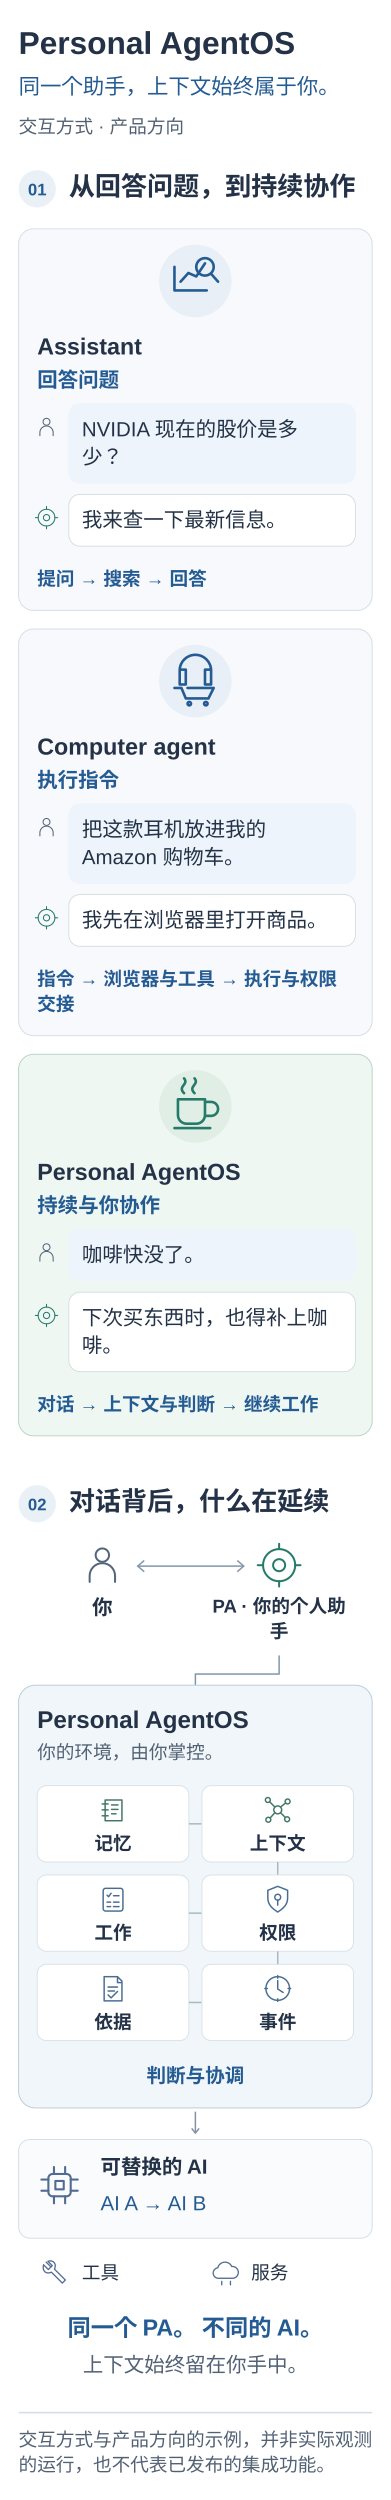
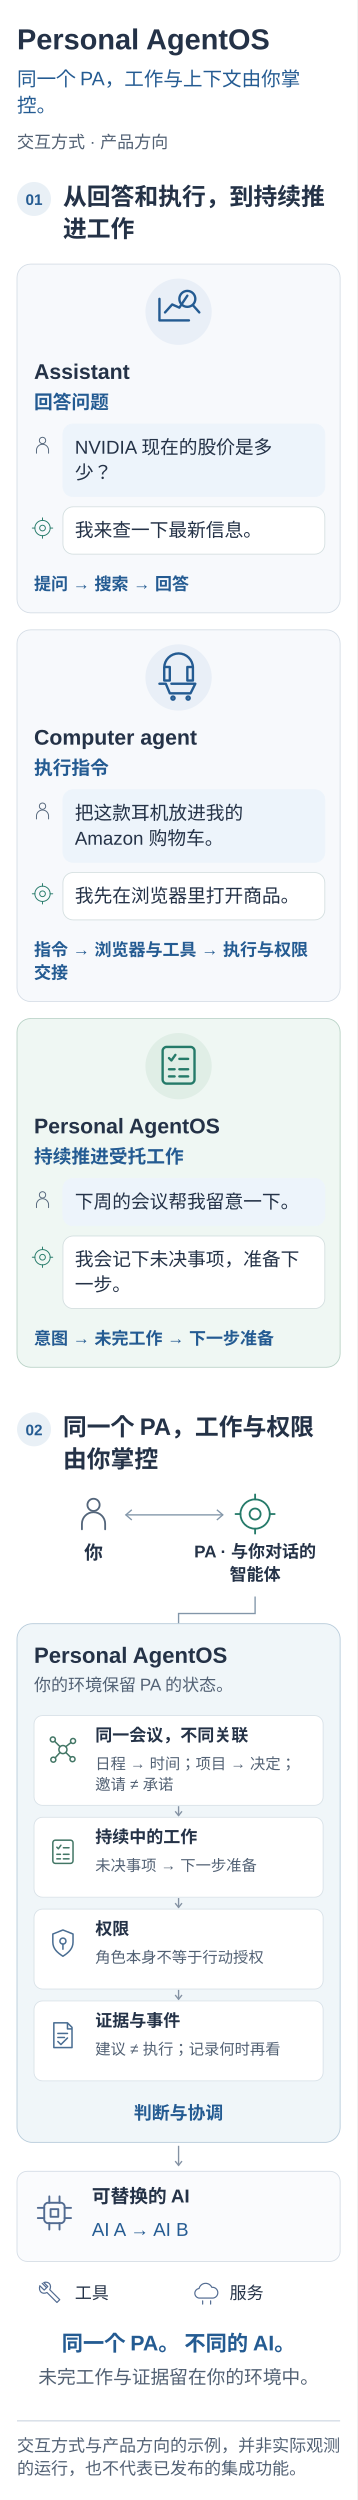
- <svg xmlns="http://www.w3.org/2000/svg" width="420" height="2687" viewBox="0 0 420 2687" role="img" aria-labelledby="title desc">
+ <svg xmlns="http://www.w3.org/2000/svg" width="420" height="2940" viewBox="0 0 420 2940" role="img" aria-labelledby="title desc">
  <style>text{font-family:Arial,"Noto Sans",sans-serif;fill:#243247} .bold{font-weight:700} .muted{fill:#526174} .blue{fill:#245b92}</style>
-   <rect width="420" height="2687" fill="#fff" />
+   <rect width="420" height="2940" fill="#fff" />
  <text x="20" y="58.0" font-size="34" class="bold" text-anchor="start">Personal AgentOS</text>
-   <text x="20" y="100.9" font-size="23" class="blue" text-anchor="start">同一个助手，上下文始终属于你。</text>
-   <text x="20" y="142.95" font-size="20" class="muted" text-anchor="start">交互方式 · 产品方向</text>
-   <circle cx="40" cy="202.95" r="20" fill="#e9f0f6" stroke="none" />
-   <text x="40" y="209.95" font-size="18" class="blue bold" text-anchor="middle">01</text>
-   <text x="74" y="209.95" font-size="28" class="bold" text-anchor="start">从回答问题，到持续协作</text>
-   <rect x="20" y="245.95" width="380" height="410.1" rx="16" fill="#f7f9fc" stroke="#d4dce5" />
-   <circle cx="210.0" cy="301.95" r="39" fill="#e9eff7" stroke="none" />
-   <g transform="translate(180.0 269.95) scale(0.9375)" fill="none" stroke="#245b92" stroke-width="3" stroke-linecap="round" stroke-linejoin="round">
+   <text x="20" y="100.9" font-size="23" class="blue" text-anchor="start">同一个 PA，工作与上下文由你掌</text>
+   <text x="20" y="131.95" font-size="23" class="blue" text-anchor="start">控。</text>
+   <text x="20" y="174.0" font-size="20" class="muted" text-anchor="start">交互方式 · 产品方向</text>
+   <circle cx="40" cy="234.0" r="20" fill="#e9f0f6" stroke="none" />
+   <text x="40" y="241.0" font-size="18" class="blue bold" text-anchor="middle">01</text>
+   <text x="74" y="241.0" font-size="28" class="bold" text-anchor="start">从回答和执行，到持续推</text>
+   <text x="74" y="278.8" font-size="28" class="bold" text-anchor="start">进工作</text>
+   <rect x="20" y="310.6" width="380" height="410.1" rx="16" fill="#f7f9fc" stroke="#d4dce5" />
+   <circle cx="210.0" cy="366.6" r="39" fill="#e9eff7" stroke="none" />
+   <g transform="translate(180.0 334.6) scale(0.9375)" fill="none" stroke="#245b92" stroke-width="3" stroke-linecap="round" stroke-linejoin="round">
    <path d="M8 45V18m0 27h37M15 35l9-10 9 4 10-15" />
    <circle cx="43" cy="18" r="10" />
    <path d="m50 26 8 9" />
  </g>
-   <text x="40" y="380.95" font-size="25" class="bold" text-anchor="start">Assistant</text>
-   <text x="40" y="415.95" font-size="22" class="blue bold" text-anchor="start">回答问题</text>
-   <g transform="translate(38 446.95) scale(0.375)" fill="none" stroke="#53657a" stroke-width="3" stroke-linecap="round" stroke-linejoin="round">
+   <text x="40" y="445.6" font-size="25" class="bold" text-anchor="start">Assistant</text>
+   <text x="40" y="480.6" font-size="22" class="blue bold" text-anchor="start">回答问题</text>
+   <g transform="translate(38 511.6) scale(0.375)" fill="none" stroke="#53657a" stroke-width="3" stroke-linecap="round" stroke-linejoin="round">
    <circle cx="32" cy="17" r="10" />
    <path d="M13 57v-9a19 19 0 0 1 38 0v9" />
  </g>
-   <rect x="74" y="433.95" width="308" height="85.4" rx="12" fill="#edf4fb" stroke="#edf4fb" />
-   <text x="88" y="468.95" font-size="22" class="" text-anchor="start">NVIDIA 现在的股价是多</text>
-   <text x="88" y="498.65" font-size="22" class="" text-anchor="start">少？</text>
-   <g transform="translate(38 544.35) scale(0.375)" fill="none" stroke="#257a69" stroke-width="3" stroke-linecap="round" stroke-linejoin="round">
+   <rect x="74" y="498.6" width="308" height="85.4" rx="12" fill="#edf4fb" stroke="#edf4fb" />
+   <text x="88" y="533.6" font-size="22" class="" text-anchor="start">NVIDIA 现在的股价是多</text>
+   <text x="88" y="563.3" font-size="22" class="" text-anchor="start">少？</text>
+   <g transform="translate(38 609.0) scale(0.375)" fill="none" stroke="#257a69" stroke-width="3" stroke-linecap="round" stroke-linejoin="round">
    <circle cx="32" cy="32" r="24" />
    <circle cx="32" cy="32" r="9" />
    <path d="M32 0v8m0 48v8M0 32h8m48 0h8" />
  </g>
-   <rect x="74" y="531.35" width="308" height="55.7" rx="12" fill="#ffffff" stroke="#d3dedf" />
-   <text x="88" y="566.35" font-size="22" class="" text-anchor="start">我来查一下最新信息。</text>
-   <text x="40" y="629.05" font-size="20" class="blue bold" text-anchor="start">提问 → 搜索 → 回答</text>
-   <rect x="20" y="676.05" width="380" height="437.1" rx="16" fill="#f7f9fc" stroke="#d4dce5" />
-   <circle cx="210.0" cy="732.05" r="39" fill="#e9eff7" stroke="none" />
-   <g transform="translate(180.0 700.05) scale(0.9375)" fill="none" stroke="#245b92" stroke-width="3" stroke-linecap="round" stroke-linejoin="round">
+   <rect x="74" y="596.0" width="308" height="55.7" rx="12" fill="#ffffff" stroke="#d3dedf" />
+   <text x="88" y="631.0" font-size="22" class="" text-anchor="start">我来查一下最新信息。</text>
+   <text x="40" y="693.7" font-size="20" class="blue bold" text-anchor="start">提问 → 搜索 → 回答</text>
+   <rect x="20" y="740.7" width="380" height="437.1" rx="16" fill="#f7f9fc" stroke="#d4dce5" />
+   <circle cx="210.0" cy="796.7" r="39" fill="#e9eff7" stroke="none" />
+   <g transform="translate(180.0 764.7) scale(0.9375)" fill="none" stroke="#245b92" stroke-width="3" stroke-linecap="round" stroke-linejoin="round">
    <path d="M14 29v-7a18 18 0 0 1 36 0v7M14 21h7v17h-7zm29 0h7v17h-7zM8 42h8l5 12h26l6-12H23" />
    <circle cx="25" cy="60" r="2" />
    <circle cx="44" cy="60" r="2" />
  </g>
-   <text x="40" y="811.05" font-size="25" class="bold" text-anchor="start">Computer agent</text>
-   <text x="40" y="846.05" font-size="22" class="blue bold" text-anchor="start">执行指令</text>
-   <g transform="translate(38 877.05) scale(0.375)" fill="none" stroke="#53657a" stroke-width="3" stroke-linecap="round" stroke-linejoin="round">
+   <text x="40" y="875.7" font-size="25" class="bold" text-anchor="start">Computer agent</text>
+   <text x="40" y="910.7" font-size="22" class="blue bold" text-anchor="start">执行指令</text>
+   <g transform="translate(38 941.7) scale(0.375)" fill="none" stroke="#53657a" stroke-width="3" stroke-linecap="round" stroke-linejoin="round">
    <circle cx="32" cy="17" r="10" />
    <path d="M13 57v-9a19 19 0 0 1 38 0v9" />
  </g>
-   <rect x="74" y="864.05" width="308" height="85.4" rx="12" fill="#edf4fb" stroke="#edf4fb" />
-   <text x="88" y="899.05" font-size="22" class="" text-anchor="start">把这款耳机放进我的</text>
-   <text x="88" y="928.75" font-size="22" class="" text-anchor="start">Amazon 购物车。</text>
-   <g transform="translate(38 974.45) scale(0.375)" fill="none" stroke="#257a69" stroke-width="3" stroke-linecap="round" stroke-linejoin="round">
+   <rect x="74" y="928.7" width="308" height="85.4" rx="12" fill="#edf4fb" stroke="#edf4fb" />
+   <text x="88" y="963.7" font-size="22" class="" text-anchor="start">把这款耳机放进我的</text>
+   <text x="88" y="993.4" font-size="22" class="" text-anchor="start">Amazon 购物车。</text>
+   <g transform="translate(38 1039.1) scale(0.375)" fill="none" stroke="#257a69" stroke-width="3" stroke-linecap="round" stroke-linejoin="round">
    <circle cx="32" cy="32" r="24" />
    <circle cx="32" cy="32" r="9" />
    <path d="M32 0v8m0 48v8M0 32h8m48 0h8" />
  </g>
-   <rect x="74" y="961.45" width="308" height="55.7" rx="12" fill="#ffffff" stroke="#d3dedf" />
-   <text x="88" y="996.45" font-size="22" class="" text-anchor="start">我先在浏览器里打开商品。</text>
-   <text x="40" y="1059.15" font-size="20" class="blue bold" text-anchor="start">指令 → 浏览器与工具 → 执行与权限</text>
-   <text x="40" y="1086.15" font-size="20" class="blue bold" text-anchor="start">交接</text>
-   <rect x="20" y="1133.15" width="380" height="410.1" rx="16" fill="#eff7f3" stroke="#b7d1c5" />
-   <circle cx="210.0" cy="1189.15" r="39" fill="#e0eee6" stroke="none" />
-   <g transform="translate(180.0 1157.15) scale(0.9375)" fill="none" stroke="#257a69" stroke-width="3" stroke-linecap="round" stroke-linejoin="round">
-     <path d="M12 26h31v18a10 10 0 0 1-10 10H22a10 10 0 0 1-10-10zM43 29h7a8 8 0 0 1 0 16h-7M8 59h41M19 19c-8-8 6-10 0-17M31 19c-8-8 6-10 0-17" />
+   <rect x="74" y="1026.1" width="308" height="55.7" rx="12" fill="#ffffff" stroke="#d3dedf" />
+   <text x="88" y="1061.1" font-size="22" class="" text-anchor="start">我先在浏览器里打开商品。</text>
+   <text x="40" y="1123.8" font-size="20" class="blue bold" text-anchor="start">指令 → 浏览器与工具 → 执行与权限</text>
+   <text x="40" y="1150.8" font-size="20" class="blue bold" text-anchor="start">交接</text>
+   <rect x="20" y="1197.8" width="380" height="410.1" rx="16" fill="#eff7f3" stroke="#b7d1c5" />
+   <circle cx="210.0" cy="1253.8" r="39" fill="#e0eee6" stroke="none" />
+   <g transform="translate(180.0 1221.8) scale(0.9375)" fill="none" stroke="#257a69" stroke-width="3" stroke-linecap="round" stroke-linejoin="round">
+     <rect x="12" y="10" width="40" height="46" rx="5" />
+     <path d="m20 24 3 3 5-7m5 5h11M20 38h7m6 0h11M20 47h7m6 0h11" />
  </g>
-   <text x="40" y="1268.15" font-size="25" class="bold" text-anchor="start">Personal AgentOS</text>
-   <text x="40" y="1303.15" font-size="22" class="blue bold" text-anchor="start">持续与你协作</text>
-   <g transform="translate(38 1334.15) scale(0.375)" fill="none" stroke="#53657a" stroke-width="3" stroke-linecap="round" stroke-linejoin="round">
+   <text x="40" y="1332.8" font-size="25" class="bold" text-anchor="start">Personal AgentOS</text>
+   <text x="40" y="1367.8" font-size="22" class="blue bold" text-anchor="start">持续推进受托工作</text>
+   <g transform="translate(38 1398.8) scale(0.375)" fill="none" stroke="#53657a" stroke-width="3" stroke-linecap="round" stroke-linejoin="round">
    <circle cx="32" cy="17" r="10" />
    <path d="M13 57v-9a19 19 0 0 1 38 0v9" />
  </g>
-   <rect x="74" y="1321.15" width="308" height="55.7" rx="12" fill="#edf4fb" stroke="#edf4fb" />
-   <text x="88" y="1356.15" font-size="22" class="" text-anchor="start">咖啡快没了。</text>
-   <g transform="translate(38 1401.85) scale(0.375)" fill="none" stroke="#257a69" stroke-width="3" stroke-linecap="round" stroke-linejoin="round">
+   <rect x="74" y="1385.8" width="308" height="55.7" rx="12" fill="#edf4fb" stroke="#edf4fb" />
+   <text x="88" y="1420.8" font-size="22" class="" text-anchor="start">下周的会议帮我留意一下。</text>
+   <g transform="translate(38 1466.5) scale(0.375)" fill="none" stroke="#257a69" stroke-width="3" stroke-linecap="round" stroke-linejoin="round">
    <circle cx="32" cy="32" r="24" />
    <circle cx="32" cy="32" r="9" />
    <path d="M32 0v8m0 48v8M0 32h8m48 0h8" />
  </g>
-   <rect x="74" y="1388.85" width="308" height="85.4" rx="12" fill="#ffffff" stroke="#d3dedf" />
-   <text x="88" y="1423.85" font-size="22" class="" text-anchor="start">下次买东西时，也得补上咖</text>
-   <text x="88" y="1453.55" font-size="22" class="" text-anchor="start">啡。</text>
-   <text x="40" y="1516.25" font-size="20" class="blue bold" text-anchor="start">对话 → 上下文与判断 → 继续工作</text>
-   <circle cx="40" cy="1616.25" r="20" fill="#e9f0f6" stroke="none" />
-   <text x="40" y="1623.25" font-size="18" class="blue bold" text-anchor="middle">02</text>
-   <text x="74" y="1623.25" font-size="28" class="bold" text-anchor="start">对话背后，什么在延续</text>
-   <g transform="translate(87 1659.25) scale(0.71875)" fill="none" stroke="#53657a" stroke-width="3" stroke-linecap="round" stroke-linejoin="round">
+   <rect x="74" y="1453.5" width="308" height="85.4" rx="12" fill="#ffffff" stroke="#d3dedf" />
+   <text x="88" y="1488.5" font-size="22" class="" text-anchor="start">我会记下未决事项，准备下</text>
+   <text x="88" y="1518.2" font-size="22" class="" text-anchor="start">一步。</text>
+   <text x="40" y="1580.9" font-size="20" class="blue bold" text-anchor="start">意图 → 未完工作 → 下一步准备</text>
+   <circle cx="40" cy="1680.9" r="20" fill="#e9f0f6" stroke="none" />
+   <text x="40" y="1687.9" font-size="18" class="blue bold" text-anchor="middle">02</text>
+   <text x="74" y="1687.9" font-size="28" class="bold" text-anchor="start">同一个 PA，工作与权限</text>
+   <text x="74" y="1725.7" font-size="28" class="bold" text-anchor="start">由你掌控</text>
+   <g transform="translate(87 1757.5) scale(0.71875)" fill="none" stroke="#53657a" stroke-width="3" stroke-linecap="round" stroke-linejoin="round">
    <circle cx="32" cy="17" r="10" />
    <path d="M13 57v-9a19 19 0 0 1 38 0v9" />
  </g>
-   <g transform="translate(277 1659.25) scale(0.71875)" fill="none" stroke="#257a69" stroke-width="3" stroke-linecap="round" stroke-linejoin="round">
+   <g transform="translate(277 1757.5) scale(0.71875)" fill="none" stroke="#257a69" stroke-width="3" stroke-linecap="round" stroke-linejoin="round">
    <circle cx="32" cy="32" r="24" />
    <circle cx="32" cy="32" r="9" />
    <path d="M32 0v8m0 48v8M0 32h8m48 0h8" />
  </g>
-   <path d="M148 1683.25H262" fill="none" stroke="#8296a9" stroke-width="1.6" />
-   <path d="M155 1677.25L148 1683.25L155 1689.25M255 1677.25L262 1683.25L255 1689.25" fill="none" stroke="#8296a9" stroke-width="1.6" />
-   <text x="110" y="1735.25" font-size="22" class="bold" text-anchor="middle">你</text>
-   <text x="300" y="1733.25" font-size="20" class="bold" text-anchor="middle">PA · 你的个人助</text>
-   <text x="300" y="1760.25" font-size="20" class="bold" text-anchor="middle">手</text>
-   <path d="M300 1779.25V1799.25H210.0V1811.25" fill="none" stroke="#8296a9" stroke-width="1.6" />
-   <rect x="20" y="1811.25" width="380" height="454.35" rx="18" fill="#f0f6f9" stroke="#b6cad9" />
-   <text x="40" y="1857.25" font-size="26" class="bold" text-anchor="start">Personal AgentOS</text>
-   <text x="40" y="1890.25" font-size="20" class="muted" text-anchor="start">你的环境，由你掌控。</text>
-   <rect x="40.0" y="1919.25" width="163.0" height="82" rx="10" fill="#fff" stroke="#d8e1e7" />
-   <g transform="translate(104.5 1928.25) scale(0.53125)" fill="none" stroke="#427665" stroke-width="3" stroke-linecap="round" stroke-linejoin="round">
-     <path d="M16 12h34v42H16zM10 20h12m-12 12h12m-12 12h12M29 22h13m-13 9h13m-13 9h9" />
-   </g>
-   <text x="121.5" y="1988.25" font-size="20" class="bold" text-anchor="middle">记忆</text>
-   <path d="M203.0 1960.25H217.0" fill="none" stroke="#a7bac6" stroke-width="1.6" />
-   <rect x="217.0" y="1919.25" width="163.0" height="82" rx="10" fill="#fff" stroke="#d8e1e7" />
-   <g transform="translate(281.5 1928.25) scale(0.53125)" fill="none" stroke="#427665" stroke-width="3" stroke-linecap="round" stroke-linejoin="round">
+   <path d="M148 1781.5H262" fill="none" stroke="#8296a9" stroke-width="1.6" />
+   <path d="M155 1775.5L148 1781.5L155 1787.5M255 1775.5L262 1781.5L255 1787.5" fill="none" stroke="#8296a9" stroke-width="1.6" />
+   <text x="110" y="1833.5" font-size="22" class="bold" text-anchor="middle">你</text>
+   <text x="300" y="1831.5" font-size="20" class="bold" text-anchor="middle">PA · 与你对话的</text>
+   <text x="300" y="1858.5" font-size="20" class="bold" text-anchor="middle">智能体</text>
+   <path d="M300 1877.5V1897.5H210.0V1909.5" fill="none" stroke="#8296a9" stroke-width="1.6" />
+   <rect x="20" y="1909.5" width="380" height="609.95" rx="18" fill="#f0f6f9" stroke="#b6cad9" />
+   <text x="40" y="1955.5" font-size="26" class="bold" text-anchor="start">Personal AgentOS</text>
+   <text x="40" y="1988.5" font-size="20" class="muted" text-anchor="start">你的环境保留 PA 的状态。</text>
+   <rect x="40" y="2017.5" width="340" height="105.6" rx="10" fill="#fff" stroke="#d8e1e7" />
+   <g transform="translate(55 2038.5) scale(0.59375)" fill="none" stroke="#427665" stroke-width="3" stroke-linecap="round" stroke-linejoin="round">
    <circle cx="32" cy="32" r="8" />
    <circle cx="12" cy="12" r="5" />
    <circle cx="52" cy="15" r="5" />
    <circle cx="13" cy="52" r="5" />
    <circle cx="51" cy="51" r="5" />
    <path d="m16 16 10 10m12 0 10-8M17 48l9-10m12 0 9 9" />
  </g>
-   <text x="298.5" y="1988.25" font-size="20" class="bold" text-anchor="middle">上下文</text>
-   <path d="M298.5 2001.25V2015.25" fill="none" stroke="#a7bac6" stroke-width="1.6" />
-   <rect x="40.0" y="2015.25" width="163.0" height="82" rx="10" fill="#fff" stroke="#d8e1e7" />
-   <g transform="translate(104.5 2024.25) scale(0.53125)" fill="none" stroke="#496d92" stroke-width="3" stroke-linecap="round" stroke-linejoin="round">
+   <text x="112" y="2047.5" font-size="20" class="bold" text-anchor="start">同一会议，不同关联</text>
+   <text x="112" y="2080.5" font-size="18" class="muted" text-anchor="start">日程 → 时间；项目 → 决定；</text>
+   <text x="112" y="2104.8" font-size="18" class="muted" text-anchor="start">邀请 ≠ 承诺</text>
+   <path d="M210.0 2124.1 L210.0 2135.1" fill="none" stroke="#8492a3" stroke-width="1.6" />
+   <path d="M206.0 2130.1 L210.0 2135.1 L214.0 2130.1" fill="none" stroke="#8492a3" stroke-width="1.6" />
+   <rect x="40" y="2137.1" width="340" height="94" rx="10" fill="#fff" stroke="#d8e1e7" />
+   <g transform="translate(55 2158.1) scale(0.59375)" fill="none" stroke="#427665" stroke-width="3" stroke-linecap="round" stroke-linejoin="round">
    <rect x="12" y="10" width="40" height="46" rx="5" />
    <path d="m20 24 3 3 5-7m5 5h11M20 38h7m6 0h11M20 47h7m6 0h11" />
  </g>
-   <text x="121.5" y="2084.25" font-size="20" class="bold" text-anchor="middle">工作</text>
-   <path d="M203.0 2056.25H217.0" fill="none" stroke="#a7bac6" stroke-width="1.6" />
-   <rect x="217.0" y="2015.25" width="163.0" height="82" rx="10" fill="#fff" stroke="#d8e1e7" />
-   <g transform="translate(281.5 2024.25) scale(0.53125)" fill="none" stroke="#496d92" stroke-width="3" stroke-linecap="round" stroke-linejoin="round">
+   <text x="112" y="2167.1" font-size="20" class="bold" text-anchor="start">持续中的工作</text>
+   <text x="112" y="2200.1" font-size="18" class="muted" text-anchor="start">未决事项 → 下一步准备</text>
+   <path d="M210.0 2232.1 L210.0 2243.1" fill="none" stroke="#8492a3" stroke-width="1.6" />
+   <path d="M206.0 2238.1 L210.0 2243.1 L214.0 2238.1" fill="none" stroke="#8492a3" stroke-width="1.6" />
+   <rect x="40" y="2245.1" width="340" height="94" rx="10" fill="#fff" stroke="#d8e1e7" />
+   <g transform="translate(55 2266.1) scale(0.59375)" fill="none" stroke="#496d92" stroke-width="3" stroke-linecap="round" stroke-linejoin="round">
    <path d="M32 6 52 14v16c0 13-9 21-20 28-11-7-20-15-20-28V14z" />
    <circle cx="32" cy="28" r="6" />
    <path d="M32 34v10" />
  </g>
-   <text x="298.5" y="2084.25" font-size="20" class="bold" text-anchor="middle">权限</text>
-   <path d="M298.5 2097.25V2111.25" fill="none" stroke="#a7bac6" stroke-width="1.6" />
-   <rect x="40.0" y="2111.25" width="163.0" height="82" rx="10" fill="#fff" stroke="#d8e1e7" />
-   <g transform="translate(104.5 2120.25) scale(0.53125)" fill="none" stroke="#496d92" stroke-width="3" stroke-linecap="round" stroke-linejoin="round">
+   <text x="112" y="2275.1" font-size="20" class="bold" text-anchor="start">权限</text>
+   <text x="112" y="2308.1" font-size="18" class="muted" text-anchor="start">角色本身不等于行动授权</text>
+   <path d="M210.0 2340.1 L210.0 2351.1" fill="none" stroke="#8492a3" stroke-width="1.6" />
+   <path d="M206.0 2346.1 L210.0 2351.1 L214.0 2346.1" fill="none" stroke="#8492a3" stroke-width="1.6" />
+   <rect x="40" y="2353.1" width="340" height="94" rx="10" fill="#fff" stroke="#d8e1e7" />
+   <g transform="translate(55 2374.1) scale(0.59375)" fill="none" stroke="#496d92" stroke-width="3" stroke-linecap="round" stroke-linejoin="round">
    <path d="M14 8h27l9 9v40H14zM41 8v12h9M22 29h19m-19 8h13m-13 8 6 6 13-13" />
  </g>
-   <text x="121.5" y="2180.25" font-size="20" class="bold" text-anchor="middle">依据</text>
-   <path d="M203.0 2152.25H217.0" fill="none" stroke="#a7bac6" stroke-width="1.6" />
-   <rect x="217.0" y="2111.25" width="163.0" height="82" rx="10" fill="#fff" stroke="#d8e1e7" />
-   <g transform="translate(281.5 2120.25) scale(0.53125)" fill="none" stroke="#496d92" stroke-width="3" stroke-linecap="round" stroke-linejoin="round">
-     <circle cx="32" cy="32" r="24" />
-     <path d="M32 16v17l11 7M6 32h5m42 0h5M32 6v5m0 42v5" />
-   </g>
-   <text x="298.5" y="2180.25" font-size="20" class="bold" text-anchor="middle">事件</text>
-   <text x="210.0" y="2238.25" font-size="21" class="blue bold" text-anchor="middle">判断与协调</text>
-   <path d="M210.0 2269.6 L210.0 2292.6" fill="none" stroke="#8492a3" stroke-width="1.6" />
-   <path d="M206.0 2287.6 L210.0 2292.6 L214.0 2287.6" fill="none" stroke="#8492a3" stroke-width="1.6" />
-   <rect x="20" y="2299.6" width="380" height="106" rx="12" fill="#fafbfd" stroke="#d4dce5" />
-   <g transform="translate(40 2324.6) scale(0.75)" fill="none" stroke="#526b91" stroke-width="3" stroke-linecap="round" stroke-linejoin="round">
+   <text x="112" y="2383.1" font-size="20" class="bold" text-anchor="start">证据与事件</text>
+   <text x="112" y="2416.1" font-size="18" class="muted" text-anchor="start">建议 ≠ 执行；记录何时再看</text>
+   <text x="210.0" y="2492.1" font-size="21" class="blue bold" text-anchor="middle">判断与协调</text>
+   <path d="M210.0 2523.45 L210.0 2546.45" fill="none" stroke="#8492a3" stroke-width="1.6" />
+   <path d="M206.0 2541.45 L210.0 2546.45 L214.0 2541.45" fill="none" stroke="#8492a3" stroke-width="1.6" />
+   <rect x="20" y="2553.45" width="380" height="106" rx="12" fill="#fafbfd" stroke="#d4dce5" />
+   <g transform="translate(40 2578.45) scale(0.75)" fill="none" stroke="#526b91" stroke-width="3" stroke-linecap="round" stroke-linejoin="round">
    <rect x="16" y="16" width="32" height="32" rx="6" />
    <path d="M24 6v10m16-10v10M24 48v10m16-10v10M6 24h10M6 40h10m32-16h10M48 40h10M26 26h12v12H26z" />
  </g>
-   <text x="108" y="2336.6" font-size="22" class="bold" text-anchor="start">可替换的 AI</text>
-   <text x="108" y="2375.6" font-size="22" class="blue" text-anchor="start">AI A  →  AI B</text>
-   <g transform="translate(44 2427.6) scale(0.46875)" fill="none" stroke="#526b91" stroke-width="3" stroke-linecap="round" stroke-linejoin="round">
+   <text x="108" y="2590.45" font-size="22" class="bold" text-anchor="start">可替换的 AI</text>
+   <text x="108" y="2629.45" font-size="22" class="blue" text-anchor="start">AI A  →  AI B</text>
+   <g transform="translate(44 2681.45) scale(0.46875)" fill="none" stroke="#526b91" stroke-width="3" stroke-linecap="round" stroke-linejoin="round">
    <path d="m12 8 11 11-6 6L6 14c-4 14 6 23 18 17l25 25 7-7-25-25C37 12 28 2 16 6l10 10-7 7" />
  </g>
-   <text x="88" y="2449.6" font-size="20" class="" text-anchor="start">工具</text>
-   <g transform="translate(228 2427.6) scale(0.46875)" fill="none" stroke="#526b91" stroke-width="3" stroke-linecap="round" stroke-linejoin="round">
+   <text x="88" y="2703.45" font-size="20" class="" text-anchor="start">工具</text>
+   <g transform="translate(228 2681.45) scale(0.46875)" fill="none" stroke="#526b91" stroke-width="3" stroke-linecap="round" stroke-linejoin="round">
    <path d="M16 45a12 12 0 0 1-3-24 17 17 0 0 1 32-3 13 13 0 0 1 3 27H16zM22 52v8m20-8v8" />
  </g>
-   <text x="270" y="2449.6" font-size="20" class="" text-anchor="start">服务</text>
-   <text x="210.0" y="2510.6" font-size="25" class="blue bold" text-anchor="middle">同一个 PA。 不同的 AI。</text>
-   <text x="210.0" y="2549.35" font-size="22" class="muted" text-anchor="middle">上下文始终留在你手中。</text>
-   <path d="M20 2593.05H400" fill="none" stroke="#d4dce5" stroke-width="1.6" />
-   <text x="20" y="2629.05" font-size="20" class="muted" text-anchor="start">交互方式与产品方向的示例，并非实际观测</text>
-   <text x="20" y="2656.05" font-size="20" class="muted" text-anchor="start">的运行，也不代表已发布的集成功能。</text>
+   <text x="270" y="2703.45" font-size="20" class="" text-anchor="start">服务</text>
+   <text x="210.0" y="2764.45" font-size="25" class="blue bold" text-anchor="middle">同一个 PA。 不同的 AI。</text>
+   <text x="210.0" y="2803.2" font-size="22" class="muted" text-anchor="middle">未完工作与证据留在你的环境中。</text>
+   <path d="M20 2846.9H400" fill="none" stroke="#d4dce5" stroke-width="1.6" />
+   <text x="20" y="2882.9" font-size="20" class="muted" text-anchor="start">交互方式与产品方向的示例，并非实际观测</text>
+   <text x="20" y="2909.9" font-size="20" class="muted" text-anchor="start">的运行，也不代表已发布的集成功能。</text>
</svg>
